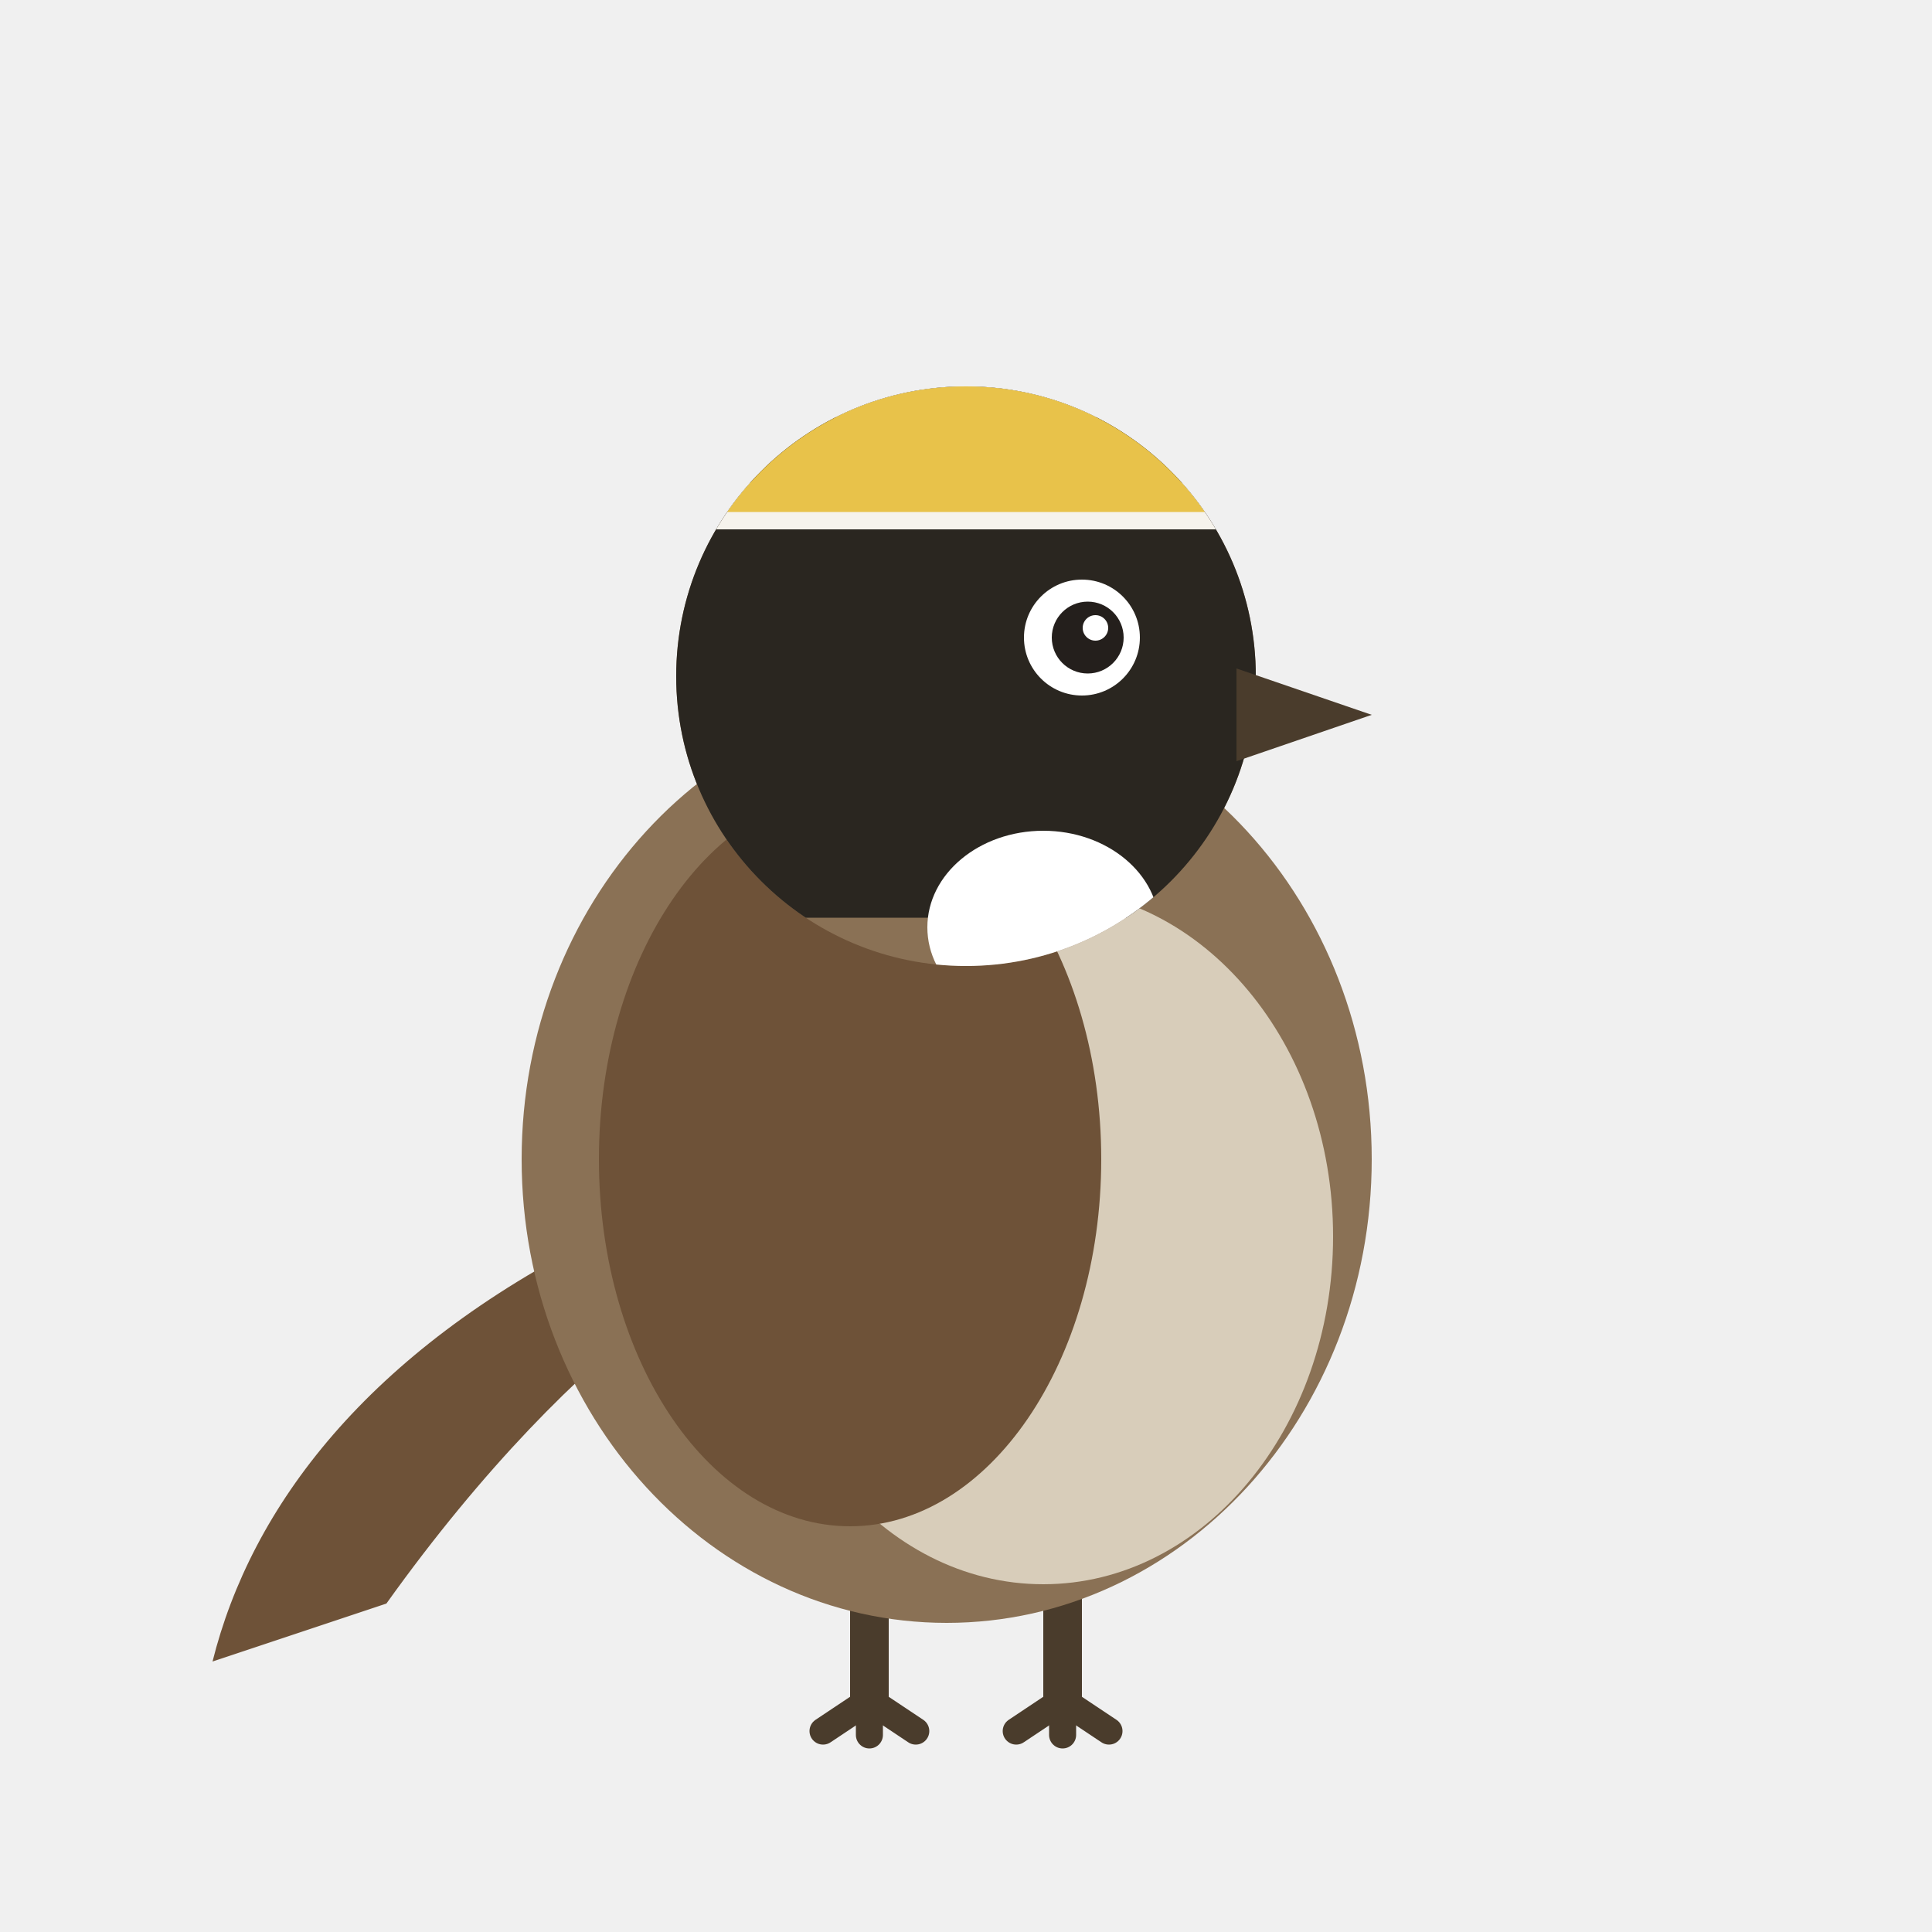
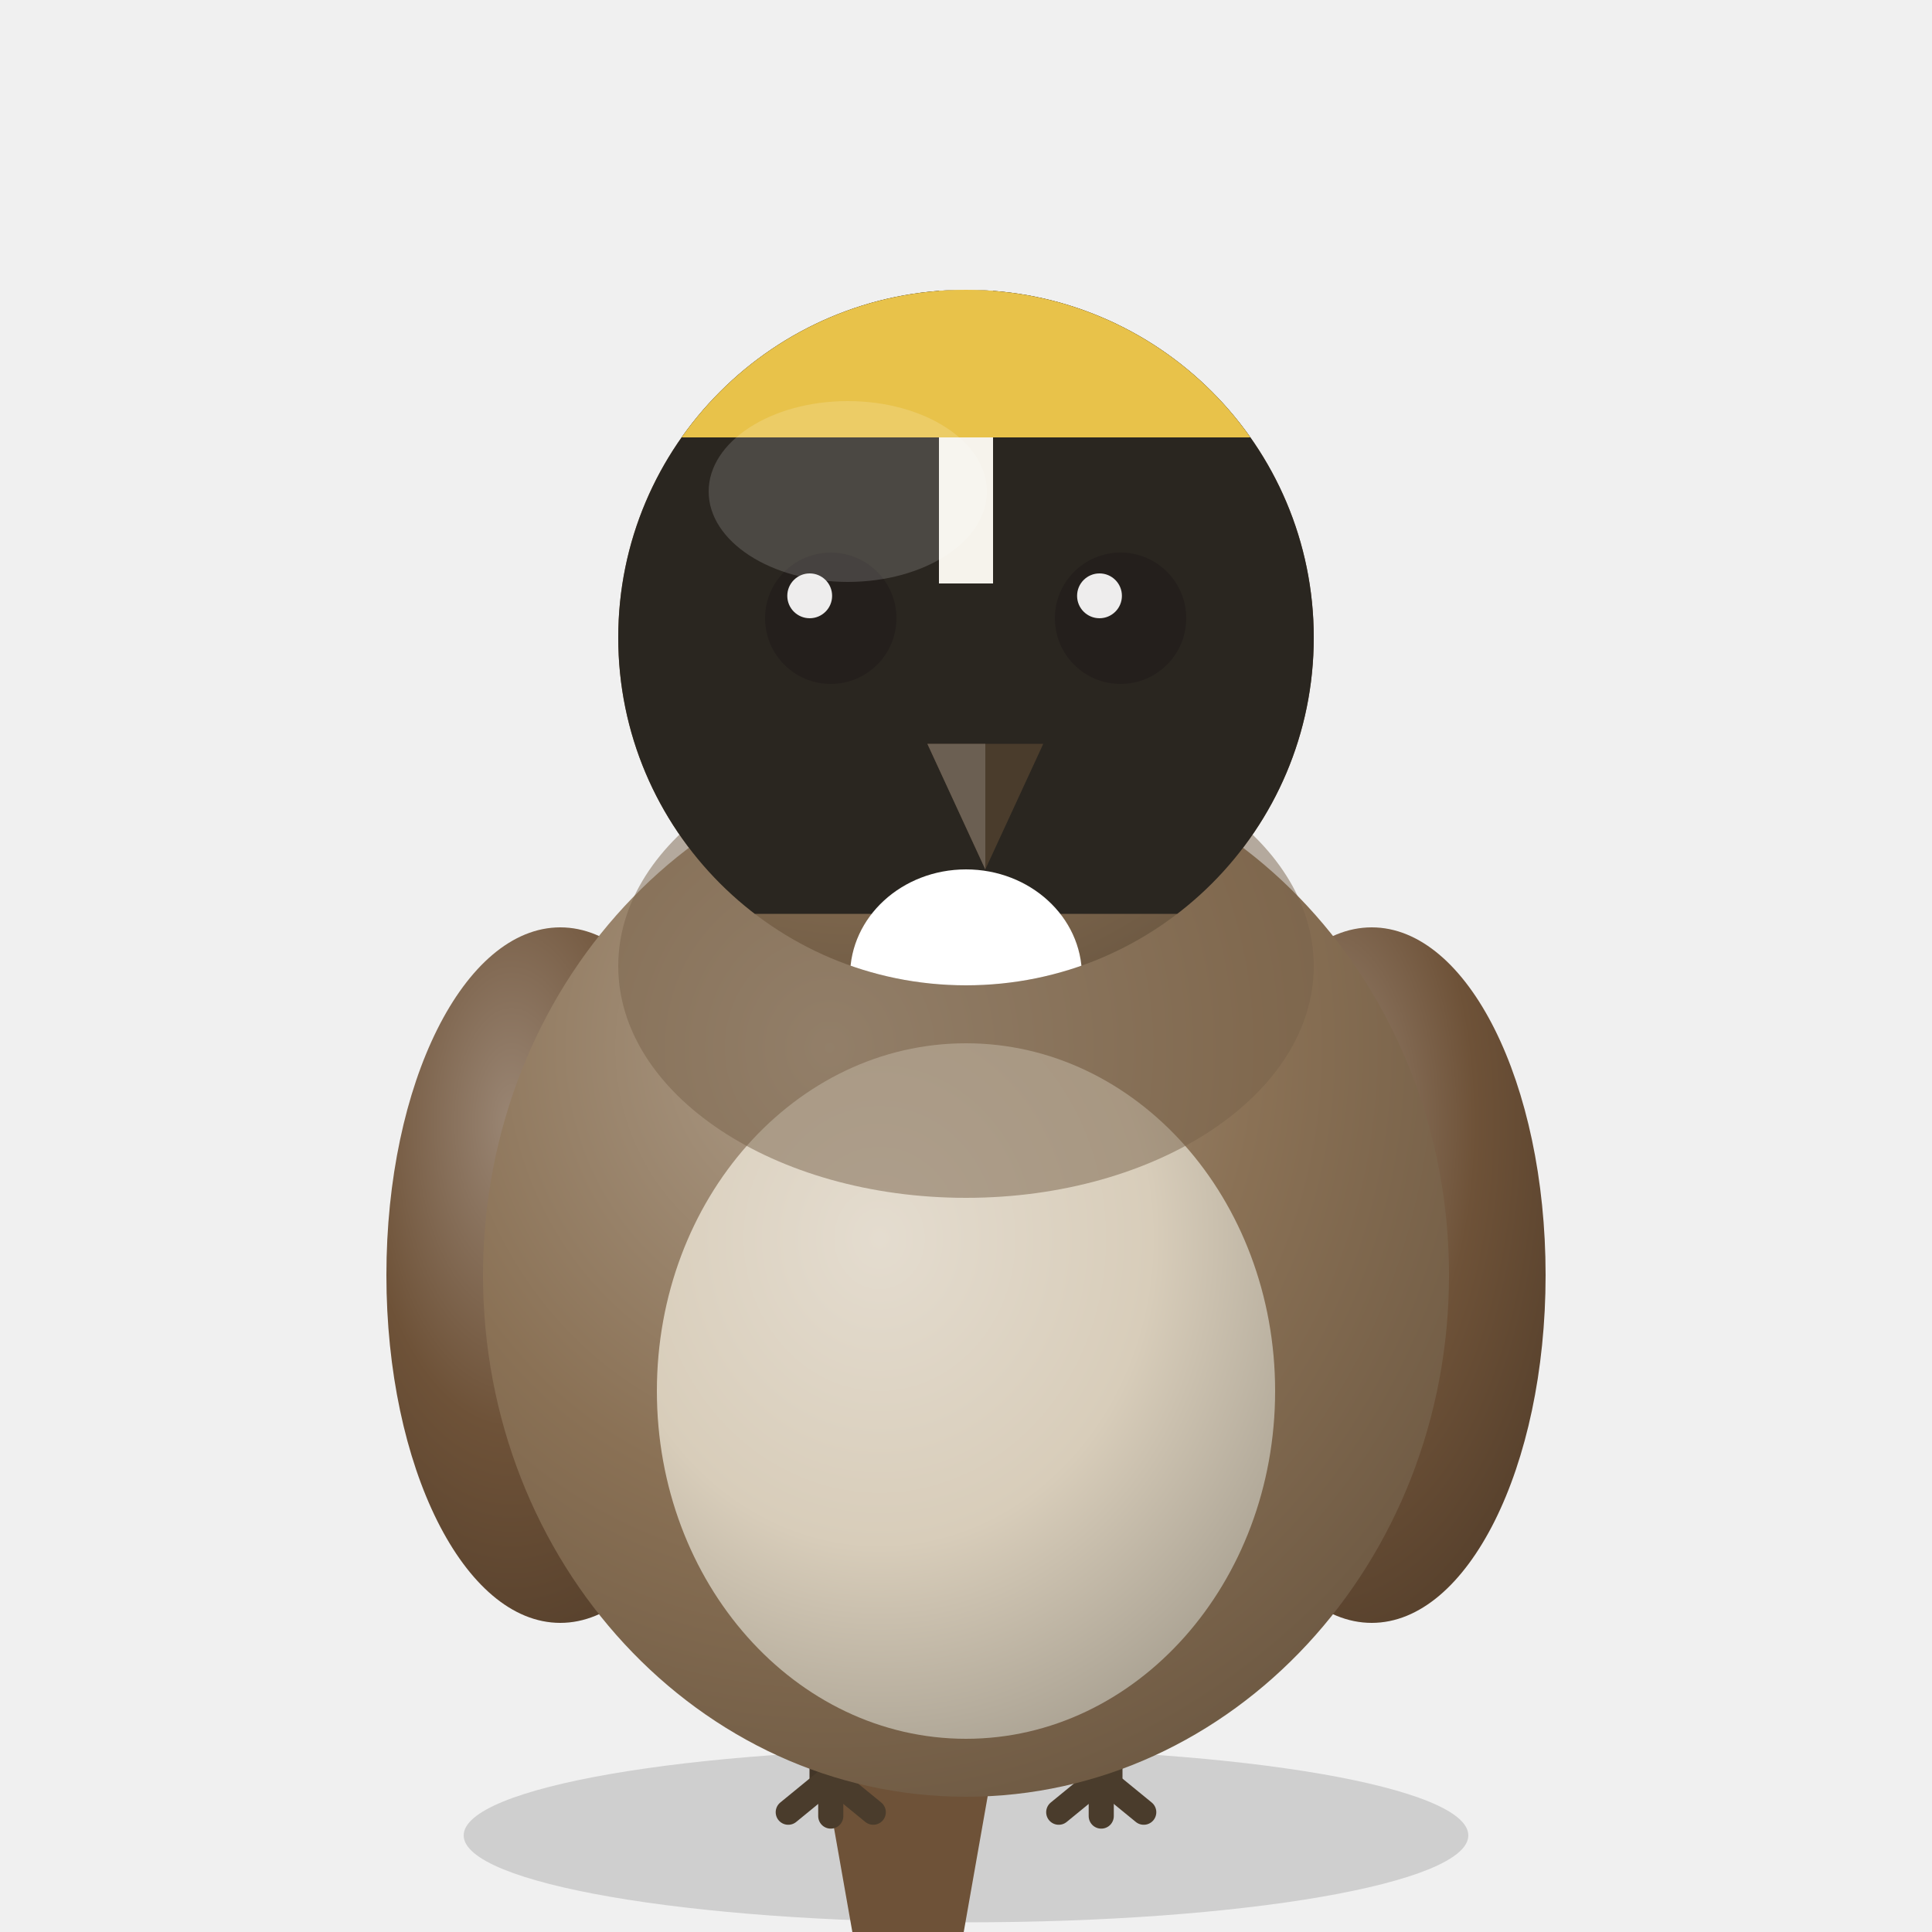
<svg xmlns="http://www.w3.org/2000/svg" width="512" height="512" viewBox="0 0 100 100" role="img" aria-label="White-throated Sparrow">
  <defs>
+     <radialGradient id="bgwhitethroatedsparrow" cx="36%" cy="28%" r="80%">
+       <stop offset="0%" stop-color="#ad9c88" />
+       <stop offset="55%" stop-color="#8a7155" />
+       <stop offset="100%" stop-color="#6c5842" />
+     </radialGradient>
+     <radialGradient id="hdwhitethroatedsparrow" cx="36%" cy="28%" r="80%">
+       <stop offset="0%" stop-color="#ad9c88" />
+       <stop offset="55%" stop-color="#8a7155" />
+       <stop offset="100%" stop-color="#6c5842" />
+     </radialGradient>
+     <radialGradient id="blwhitethroatedsparrow" cx="36%" cy="28%" r="80%">
+       <stop offset="0%" stop-color="#e4dccf" />
+       <stop offset="55%" stop-color="#d8cdba" />
+       <stop offset="100%" stop-color="#a8a091" />
+     </radialGradient>
+     <radialGradient id="wgwhitethroatedsparrow" cx="36%" cy="28%" r="80%">
+       <stop offset="0%" stop-color="#9a8674" />
+       <stop offset="55%" stop-color="#6e5238" />
+       <stop offset="100%" stop-color="#56402c" />
+     </radialGradient>
    <clipPath id="hwhitethroatedsparrow">
-       <circle cx="50" cy="35" r="15" />
+       <circle cx="50" cy="33" r="18" />
    </clipPath>
    <clipPath id="bwhitethroatedsparrow">
-       <ellipse cx="49" cy="60" rx="22" ry="24" />
-       <ellipse cx="54" cy="58" rx="14" ry="16" />
+       <ellipse cx="50" cy="66" rx="25" ry="27" />
    </clipPath>
    <clipPath id="wwhitethroatedsparrow">
-       <ellipse cx="44" cy="60" rx="13" ry="19" />
+       <ellipse cx="29" cy="66" rx="9" ry="18" />
+       <ellipse cx="71" cy="66" rx="9" ry="18" />
    </clipPath>
  </defs>
-   <path d="M31 64 C19 70 13 78 11 86 L20 83 C25 76 30 71 34 68 Z" fill="#6e5238" />
+   <ellipse cx="50" cy="95" rx="26" ry="4.5" fill="#000" opacity="0.14" />
+   <path d="M42 88 L52 88 L49 105 L45 105 Z" fill="#6e5238" />
+   <line x1="43" y1="86" x2="43" y2="92" stroke="#433628" stroke-width="2.2" stroke-linecap="round" />
+   <line x1="57" y1="86" x2="57" y2="92" stroke="#4a3c2c" stroke-width="2.2" stroke-linecap="round" />
+   <line x1="43" y1="92" x2="40.8" y2="93.8" stroke="#4a3c2c" stroke-width="1.3" stroke-linecap="round" />
+   <line x1="43" y1="92" x2="43" y2="94" stroke="#4a3c2c" stroke-width="1.3" stroke-linecap="round" />
+   <line x1="43" y1="92" x2="45.2" y2="93.8" stroke="#4a3c2c" stroke-width="1.3" stroke-linecap="round" />
+   <line x1="57" y1="92" x2="54.8" y2="93.8" stroke="#4a3c2c" stroke-width="1.3" stroke-linecap="round" />
+   <line x1="57" y1="92" x2="57" y2="94" stroke="#4a3c2c" stroke-width="1.3" stroke-linecap="round" />
+   <line x1="57" y1="92" x2="59.2" y2="93.8" stroke="#4a3c2c" stroke-width="1.3" stroke-linecap="round" />
+   <ellipse cx="29" cy="66" rx="9" ry="18" fill="url(#wgwhitethroatedsparrow)" />
+   <ellipse cx="71" cy="66" rx="9" ry="18" fill="url(#wgwhitethroatedsparrow)" />
+   <ellipse cx="50" cy="66" rx="25" ry="27" fill="url(#bgwhitethroatedsparrow)" />
+   <ellipse cx="50" cy="72" rx="16" ry="18" fill="url(#blwhitethroatedsparrow)" />
+   <ellipse cx="50" cy="50" rx="18" ry="12" fill="#776149" opacity="0.5" />
+   <circle cx="50" cy="33" r="18" fill="url(#hdwhitethroatedsparrow)" />
+   <rect x="31" y="14" width="38" height="33.3" fill="#2a2620" clip-path="url(#hwhitethroatedsparrow)" />
+   <rect x="48.6" y="14" width="2.8" height="16.2" fill="#f6f3ec" clip-path="url(#hwhitethroatedsparrow)" />
+   <rect x="31" y="14" width="38" height="8.64" fill="#e8c24a" clip-path="url(#hwhitethroatedsparrow)" />
+   <ellipse cx="50" cy="50.5" rx="6" ry="5.5" fill="#ffffff" clip-path="url(#hwhitethroatedsparrow)" />
+   <path d="M48 38.5 L54 38.5 L51 45 Z" fill="#4a3c2c" />
+   <path d="M48 38.5 L51 38.5 L51 45 Z" fill="#6b5f52" />
  <g>
-     <line x1="45" y1="82" x2="45" y2="88" stroke="#4a3c2c" stroke-width="2" stroke-linecap="round" />
-     <line x1="55" y1="82" x2="55" y2="88" stroke="#4a3c2c" stroke-width="2" stroke-linecap="round" />
-     <line x1="45" y1="88" x2="42.6" y2="89.6" stroke="#4a3c2c" stroke-width="1.4" stroke-linecap="round" />
-     <line x1="45" y1="88" x2="45" y2="89.8" stroke="#4a3c2c" stroke-width="1.4" stroke-linecap="round" />
-     <line x1="45" y1="88" x2="47.4" y2="89.6" stroke="#4a3c2c" stroke-width="1.4" stroke-linecap="round" />
-     <line x1="55" y1="88" x2="52.6" y2="89.6" stroke="#4a3c2c" stroke-width="1.4" stroke-linecap="round" />
-     <line x1="55" y1="88" x2="55" y2="89.8" stroke="#4a3c2c" stroke-width="1.4" stroke-linecap="round" />
-     <line x1="55" y1="88" x2="57.4" y2="89.6" stroke="#4a3c2c" stroke-width="1.4" stroke-linecap="round" />
+     <circle cx="43" cy="32" r="3.4" fill="#241f1c" />
+     <circle cx="41.91" cy="30.84" r="1.16" fill="#fff" opacity="0.92" />
+     <circle cx="58" cy="32" r="3.4" fill="#241f1c" />
+     <circle cx="56.91" cy="30.84" r="1.16" fill="#fff" opacity="0.92" />
  </g>
-   <ellipse cx="49" cy="60" rx="22" ry="24" fill="#8a7155" />
-   <ellipse cx="54" cy="64" rx="15" ry="18" fill="#d8cdba" />
-   <ellipse cx="44" cy="60" rx="13" ry="19" fill="#6e5238" />
-   <circle cx="50" cy="35" r="15" fill="#8a7155" />
-   <rect x="34" y="19" width="32" height="28.5" fill="#2a2620" clip-path="url(#hwhitethroatedsparrow)" />
-   <rect x="34" y="19" width="32" height="2.6" fill="#f6f3ec" clip-path="url(#hwhitethroatedsparrow)" />
-   <rect x="34" y="25" width="32" height="2.4" fill="#f6f3ec" clip-path="url(#hwhitethroatedsparrow)" />
-   <rect x="34" y="19" width="32" height="7.5" fill="#e8c24a" clip-path="url(#hwhitethroatedsparrow)" />
-   <ellipse cx="54" cy="48" rx="6" ry="5" fill="#ffffff" clip-path="url(#hwhitethroatedsparrow)" />
-   <path d="M64 34.6 L71 37 L64 39.4 Z" fill="#4a3c2c" />
-   <g>
-     <circle cx="56" cy="33" r="3" fill="#fff" />
-     <circle cx="56.3" cy="33" r="1.86" fill="#241f1c" />
-     <circle cx="56.7" cy="32.5" r="0.66" fill="#fff" />
-   </g>
+   <ellipse cx="43.88" cy="25.44" rx="7.2" ry="4.68" fill="#fff" opacity="0.16" />
</svg>
